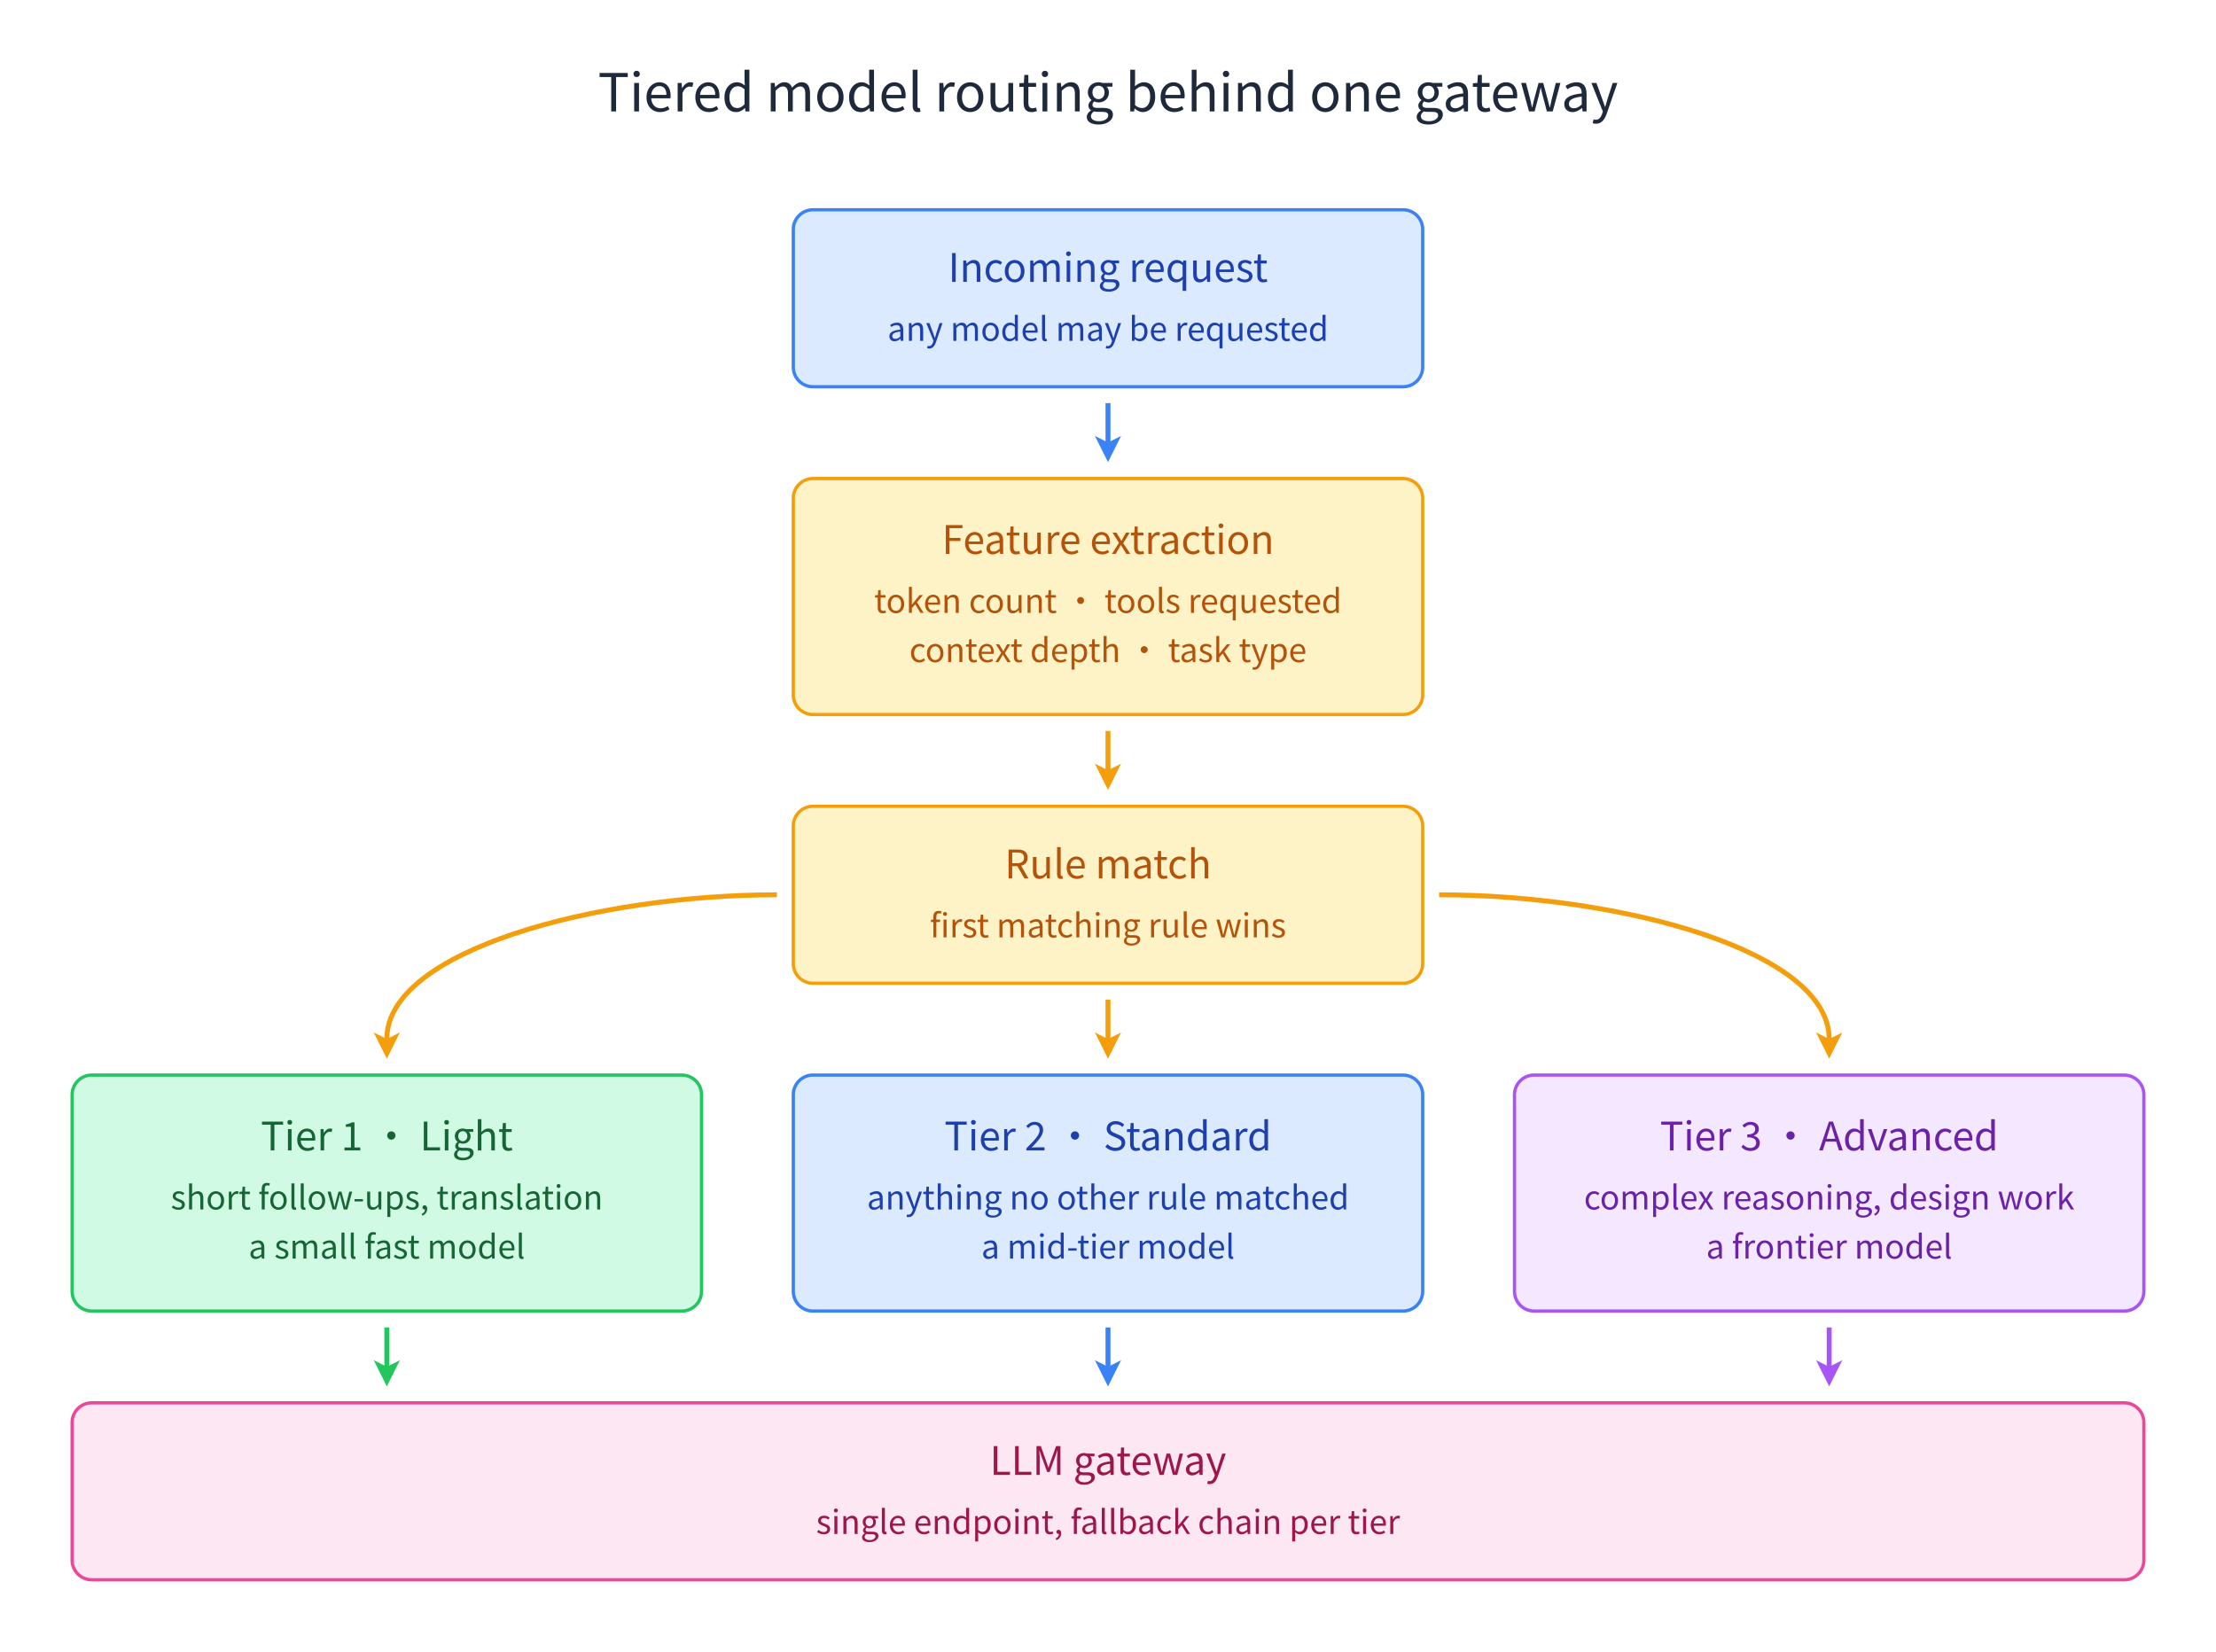
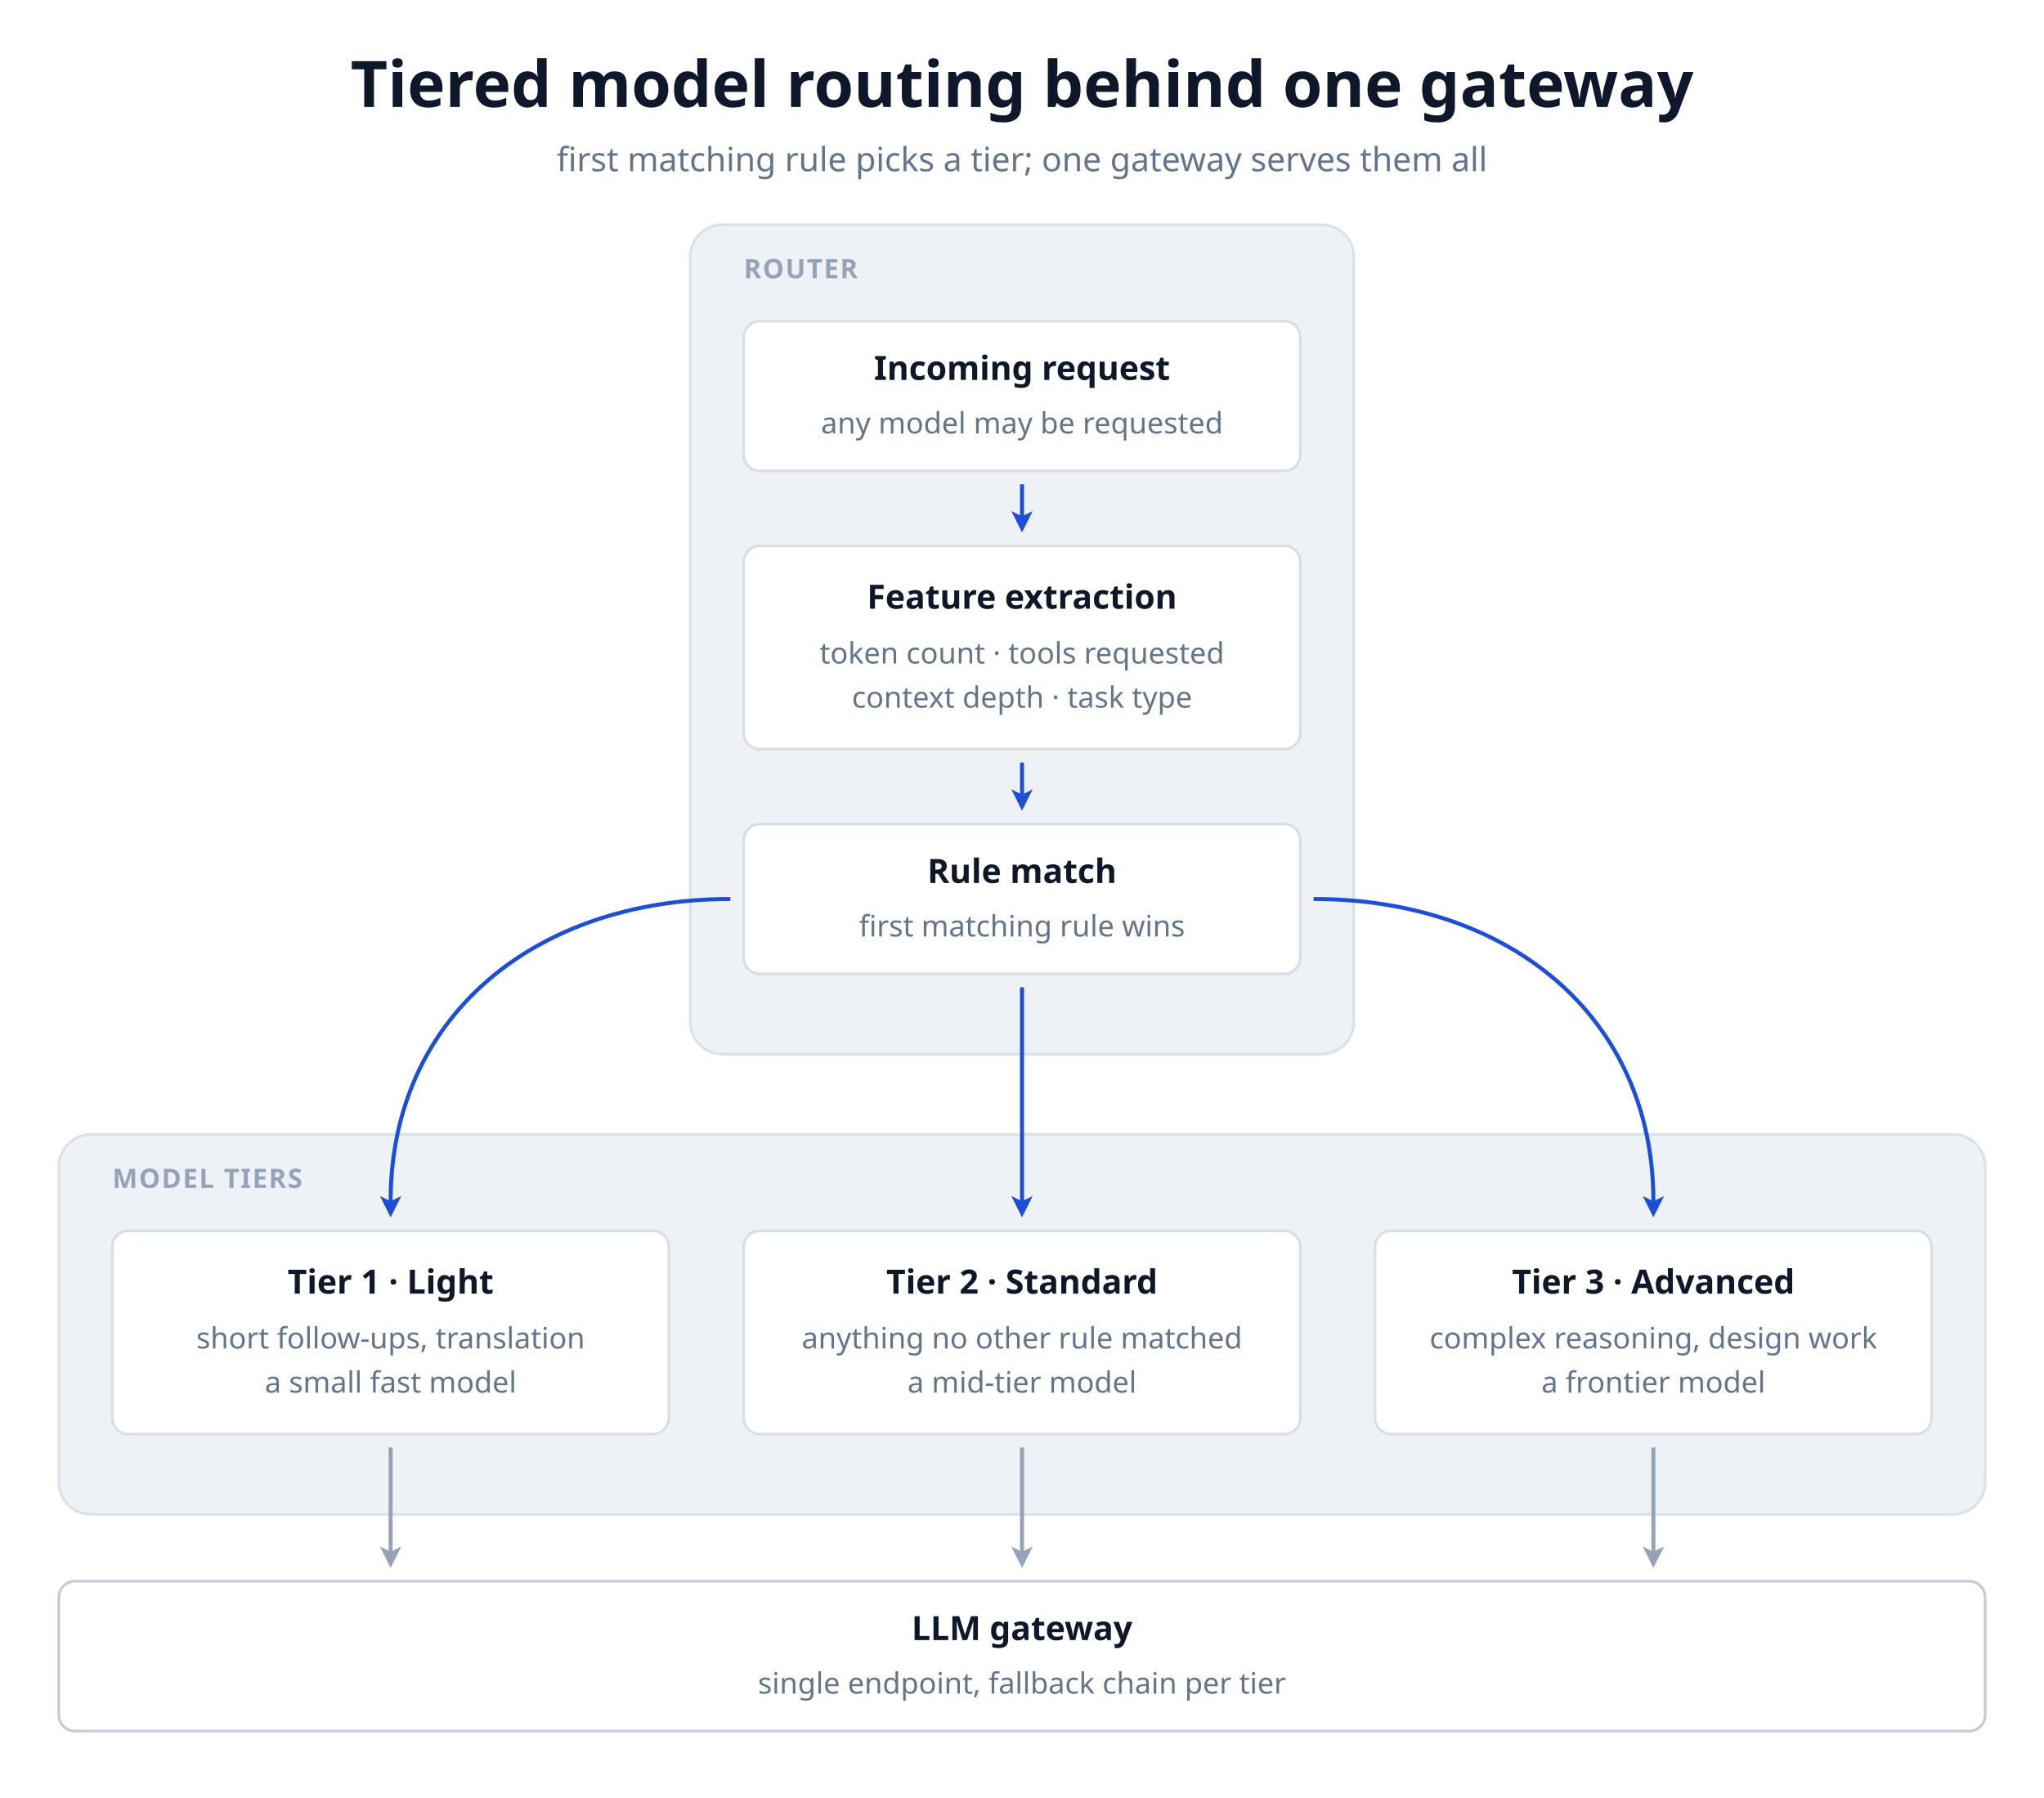
- <svg xmlns="http://www.w3.org/2000/svg" viewBox="8 0 676 504" width="676">
+ <svg xmlns="http://www.w3.org/2000/svg" viewBox="0 0 764 672" width="764" role="img" aria-labelledby="d09-title">
  <style>
-     text { font-family: 'PingFang SC', 'Microsoft YaHei', 'Noto Sans CJK SC', system-ui, sans-serif; }
+     text { font-family: system-ui, sans-serif; }
  </style>
  <defs>
-     <marker id="arrow-blue" markerWidth="8" markerHeight="8" refX="2" refY="4" orient="auto" markerUnits="userSpaceOnUse">
-       <path d="M0,0 L8,4 L0,8 L2,4 z" fill="#3b82f6" />
+     <marker id="arrow" markerWidth="8" markerHeight="8" refX="2" refY="4" orient="auto" markerUnits="userSpaceOnUse">
+       <path d="M0,0 L8,4 L0,8 L2,4 z" fill="#94a3b8" />
    </marker>
-     <marker id="arrow-orange" markerWidth="8" markerHeight="8" refX="2" refY="4" orient="auto" markerUnits="userSpaceOnUse">
-       <path d="M0,0 L8,4 L0,8 L2,4 z" fill="#f59e0b" />
-     </marker>
-     <marker id="arrow-green" markerWidth="8" markerHeight="8" refX="2" refY="4" orient="auto" markerUnits="userSpaceOnUse">
-       <path d="M0,0 L8,4 L0,8 L2,4 z" fill="#22c55e" />
-     </marker>
-     <marker id="arrow-purple" markerWidth="8" markerHeight="8" refX="2" refY="4" orient="auto" markerUnits="userSpaceOnUse">
-       <path d="M0,0 L8,4 L0,8 L2,4 z" fill="#a855f7" />
+     <marker id="arrow-accent" markerWidth="8" markerHeight="8" refX="2" refY="4" orient="auto" markerUnits="userSpaceOnUse">
+       <path d="M0,0 L8,4 L0,8 L2,4 z" fill="#1d4ed8" />
    </marker>
  </defs>
-   <rect x="8" y="0" width="676" height="504" fill="#ffffff" />
-   <text x="346" y="34" font-size="16" fill="#1e293b" text-anchor="middle">Tiered model routing behind one gateway</text>
-   <path d="M346,123 L 346,135" fill="none" stroke="#3b82f6" stroke-width="1.5" marker-end="url(#arrow-blue)" />
-   <path d="M346,223 L 346,235" fill="none" stroke="#f59e0b" stroke-width="1.5" marker-end="url(#arrow-orange)" />
-   <path d="M346,305 L 346,317" fill="none" stroke="#f59e0b" stroke-width="1.5" marker-end="url(#arrow-orange)" />
-   <path d="M245,273 C 190,273 126,290 126,317" fill="none" stroke="#f59e0b" stroke-width="1.5" marker-end="url(#arrow-orange)" />
-   <path d="M447,273 C 502,273 566,290 566,317" fill="none" stroke="#f59e0b" stroke-width="1.5" marker-end="url(#arrow-orange)" />
-   <path d="M126,405 L 126,417" fill="none" stroke="#22c55e" stroke-width="1.5" marker-end="url(#arrow-green)" />
-   <path d="M346,405 L 346,417" fill="none" stroke="#3b82f6" stroke-width="1.5" marker-end="url(#arrow-blue)" />
-   <path d="M566,405 L 566,417" fill="none" stroke="#a855f7" stroke-width="1.5" marker-end="url(#arrow-purple)" />
-   <rect x="250" y="64" width="192" height="54" rx="6" fill="#dbeafe" stroke="#3b82f6" />
-   <text x="346" y="86" font-size="12" fill="#1e40af" text-anchor="middle">Incoming request</text>
-   <text x="346" y="104" font-size="10" fill="#1e40af" text-anchor="middle">any model may be requested</text>
-   <rect x="250" y="146" width="192" height="72" rx="6" fill="#fef3c7" stroke="#f59e0b" />
-   <text x="346" y="169" font-size="12" fill="#b45309" text-anchor="middle">Feature extraction</text>
-   <text x="346" y="187" font-size="10" fill="#b45309" text-anchor="middle">token count · tools requested</text>
-   <text x="346" y="202" font-size="10" fill="#b45309" text-anchor="middle">context depth · task type</text>
-   <rect x="250" y="246" width="192" height="54" rx="6" fill="#fef3c7" stroke="#f59e0b" />
-   <text x="346" y="268" font-size="12" fill="#b45309" text-anchor="middle">Rule match</text>
-   <text x="346" y="286" font-size="10" fill="#b45309" text-anchor="middle">first matching rule wins</text>
-   <rect x="30" y="328" width="192" height="72" rx="6" fill="#d1fae5" stroke="#22c55e" />
-   <text x="126" y="351" font-size="12" fill="#166534" text-anchor="middle">Tier 1 · Light</text>
-   <text x="126" y="369" font-size="10" fill="#166534" text-anchor="middle">short follow-ups, translation</text>
-   <text x="126" y="384" font-size="10" fill="#166534" text-anchor="middle">a small fast model</text>
-   <rect x="250" y="328" width="192" height="72" rx="6" fill="#dbeafe" stroke="#3b82f6" />
-   <text x="346" y="351" font-size="12" fill="#1e40af" text-anchor="middle">Tier 2 · Standard</text>
-   <text x="346" y="369" font-size="10" fill="#1e40af" text-anchor="middle">anything no other rule matched</text>
-   <text x="346" y="384" font-size="10" fill="#1e40af" text-anchor="middle">a mid-tier model</text>
-   <rect x="470" y="328" width="192" height="72" rx="6" fill="#f3e8ff" stroke="#a855f7" />
-   <text x="566" y="351" font-size="12" fill="#6b21a8" text-anchor="middle">Tier 3 · Advanced</text>
-   <text x="566" y="369" font-size="10" fill="#6b21a8" text-anchor="middle">complex reasoning, design work</text>
-   <text x="566" y="384" font-size="10" fill="#6b21a8" text-anchor="middle">a frontier model</text>
-   <rect x="30" y="428" width="632" height="54" rx="6" fill="#fce7f3" stroke="#ec4899" />
-   <text x="346" y="450" font-size="12" fill="#9d174d" text-anchor="middle">LLM gateway</text>
-   <text x="346" y="468" font-size="10" fill="#9d174d" text-anchor="middle">single endpoint, fallback chain per tier</text>
+   <rect x="0" y="0" width="764" height="672" fill="#ffffff" />
+   <text x="382" y="40" font-size="24" font-weight="650" fill="#0f172a" text-anchor="middle">Tiered model routing behind one gateway</text>
+   <text x="382" y="64" font-size="12.5" fill="#64748b" text-anchor="middle">first matching rule picks a tier; one gateway serves them all</text>
+   <rect x="258" y="84" width="248" height="310" rx="12" fill="#eef1f5" stroke="#dbe1e8" />
+   <text x="278" y="104" font-size="10" font-weight="600" letter-spacing="0.5" fill="#94a3b8">ROUTER</text>
+   <rect x="22" y="424" width="720" height="142" rx="12" fill="#eef1f5" stroke="#dbe1e8" />
+   <text x="42" y="444" font-size="10" font-weight="600" letter-spacing="0.5" fill="#94a3b8">MODEL TIERS</text>
+   <path d="M382,181 L 382,193" fill="none" stroke="#1d4ed8" stroke-width="1.5" marker-end="url(#arrow-accent)" />
+   <path d="M382,285 L 382,297" fill="none" stroke="#1d4ed8" stroke-width="1.5" marker-end="url(#arrow-accent)" />
+   <path d="M382,369 L 382,449" fill="none" stroke="#1d4ed8" stroke-width="1.5" marker-end="url(#arrow-accent)" />
+   <path d="M273,336 C 200,336 146,380 146,449" fill="none" stroke="#1d4ed8" stroke-width="1.5" marker-end="url(#arrow-accent)" />
+   <path d="M491,336 C 564,336 618,380 618,449" fill="none" stroke="#1d4ed8" stroke-width="1.5" marker-end="url(#arrow-accent)" />
+   <path d="M146,541 L 146,580" fill="none" stroke="#94a3b8" stroke-width="1.5" marker-end="url(#arrow)" />
+   <path d="M382,541 L 382,580" fill="none" stroke="#94a3b8" stroke-width="1.5" marker-end="url(#arrow)" />
+   <path d="M618,541 L 618,580" fill="none" stroke="#94a3b8" stroke-width="1.5" marker-end="url(#arrow)" />
+   <rect x="278" y="120" width="208" height="56" rx="6" fill="#ffffff" stroke="#d8dee6" />
+   <text x="382" y="142" font-size="12.5" font-weight="600" fill="#0f172a" text-anchor="middle">Incoming request</text>
+   <text x="382" y="162" font-size="11" fill="#64748b" text-anchor="middle">any model may be requested</text>
+   <rect x="278" y="204" width="208" height="76" rx="6" fill="#ffffff" stroke="#d8dee6" />
+   <text x="382" y="227.5" font-size="12.5" font-weight="600" fill="#0f172a" text-anchor="middle">Feature extraction</text>
+   <text x="382" y="248" font-size="11" fill="#64748b" text-anchor="middle">token count · tools requested</text>
+   <text x="382" y="264.5" font-size="11" fill="#64748b" text-anchor="middle">context depth · task type</text>
+   <rect x="278" y="308" width="208" height="56" rx="6" fill="#ffffff" stroke="#d8dee6" />
+   <text x="382" y="330" font-size="12.5" font-weight="600" fill="#0f172a" text-anchor="middle">Rule match</text>
+   <text x="382" y="350" font-size="11" fill="#64748b" text-anchor="middle">first matching rule wins</text>
+   <rect x="42" y="460" width="208" height="76" rx="6" fill="#ffffff" stroke="#d8dee6" />
+   <text x="146" y="483.5" font-size="12.5" font-weight="600" fill="#0f172a" text-anchor="middle">Tier 1 · Light</text>
+   <text x="146" y="504" font-size="11" fill="#64748b" text-anchor="middle">short follow-ups, translation</text>
+   <text x="146" y="520.5" font-size="11" fill="#64748b" text-anchor="middle">a small fast model</text>
+   <rect x="278" y="460" width="208" height="76" rx="6" fill="#ffffff" stroke="#d8dee6" />
+   <text x="382" y="483.5" font-size="12.5" font-weight="600" fill="#0f172a" text-anchor="middle">Tier 2 · Standard</text>
+   <text x="382" y="504" font-size="11" fill="#64748b" text-anchor="middle">anything no other rule matched</text>
+   <text x="382" y="520.5" font-size="11" fill="#64748b" text-anchor="middle">a mid-tier model</text>
+   <rect x="514" y="460" width="208" height="76" rx="6" fill="#ffffff" stroke="#d8dee6" />
+   <text x="618" y="483.5" font-size="12.5" font-weight="600" fill="#0f172a" text-anchor="middle">Tier 3 · Advanced</text>
+   <text x="618" y="504" font-size="11" fill="#64748b" text-anchor="middle">complex reasoning, design work</text>
+   <text x="618" y="520.5" font-size="11" fill="#64748b" text-anchor="middle">a frontier model</text>
+   <rect x="22" y="591" width="720" height="56" rx="6" fill="#ffffff" stroke="#c3ccd8" />
+   <text x="382" y="613" font-size="12.5" font-weight="600" fill="#0f172a" text-anchor="middle">LLM gateway</text>
+   <text x="382" y="633" font-size="11" fill="#64748b" text-anchor="middle">single endpoint, fallback chain per tier</text>
</svg>
